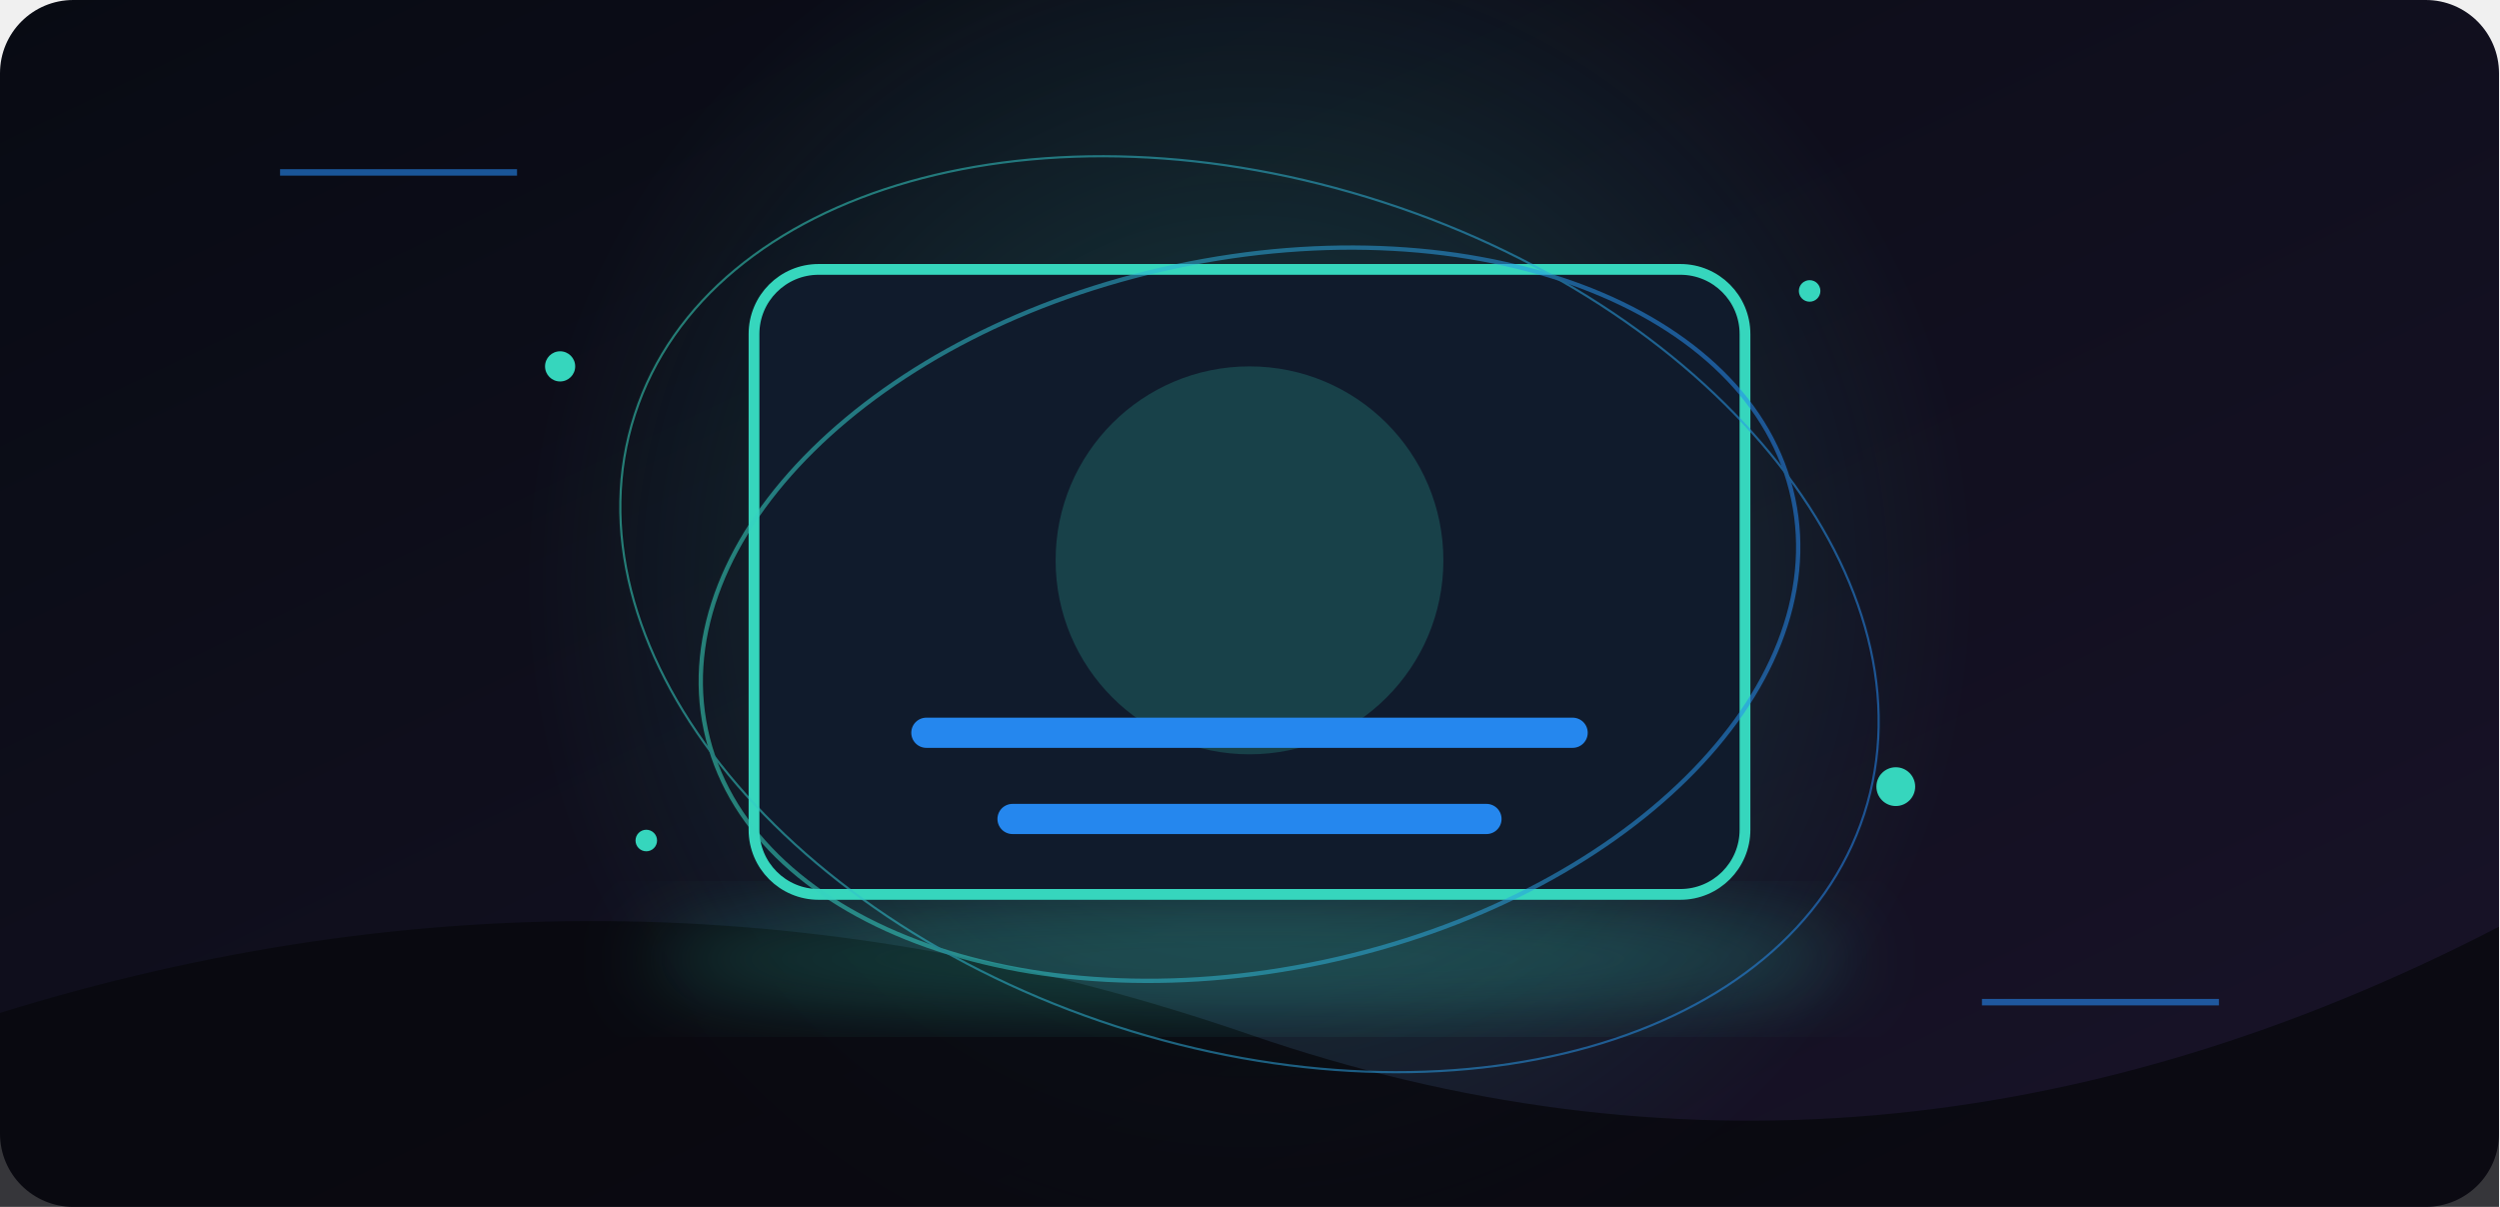
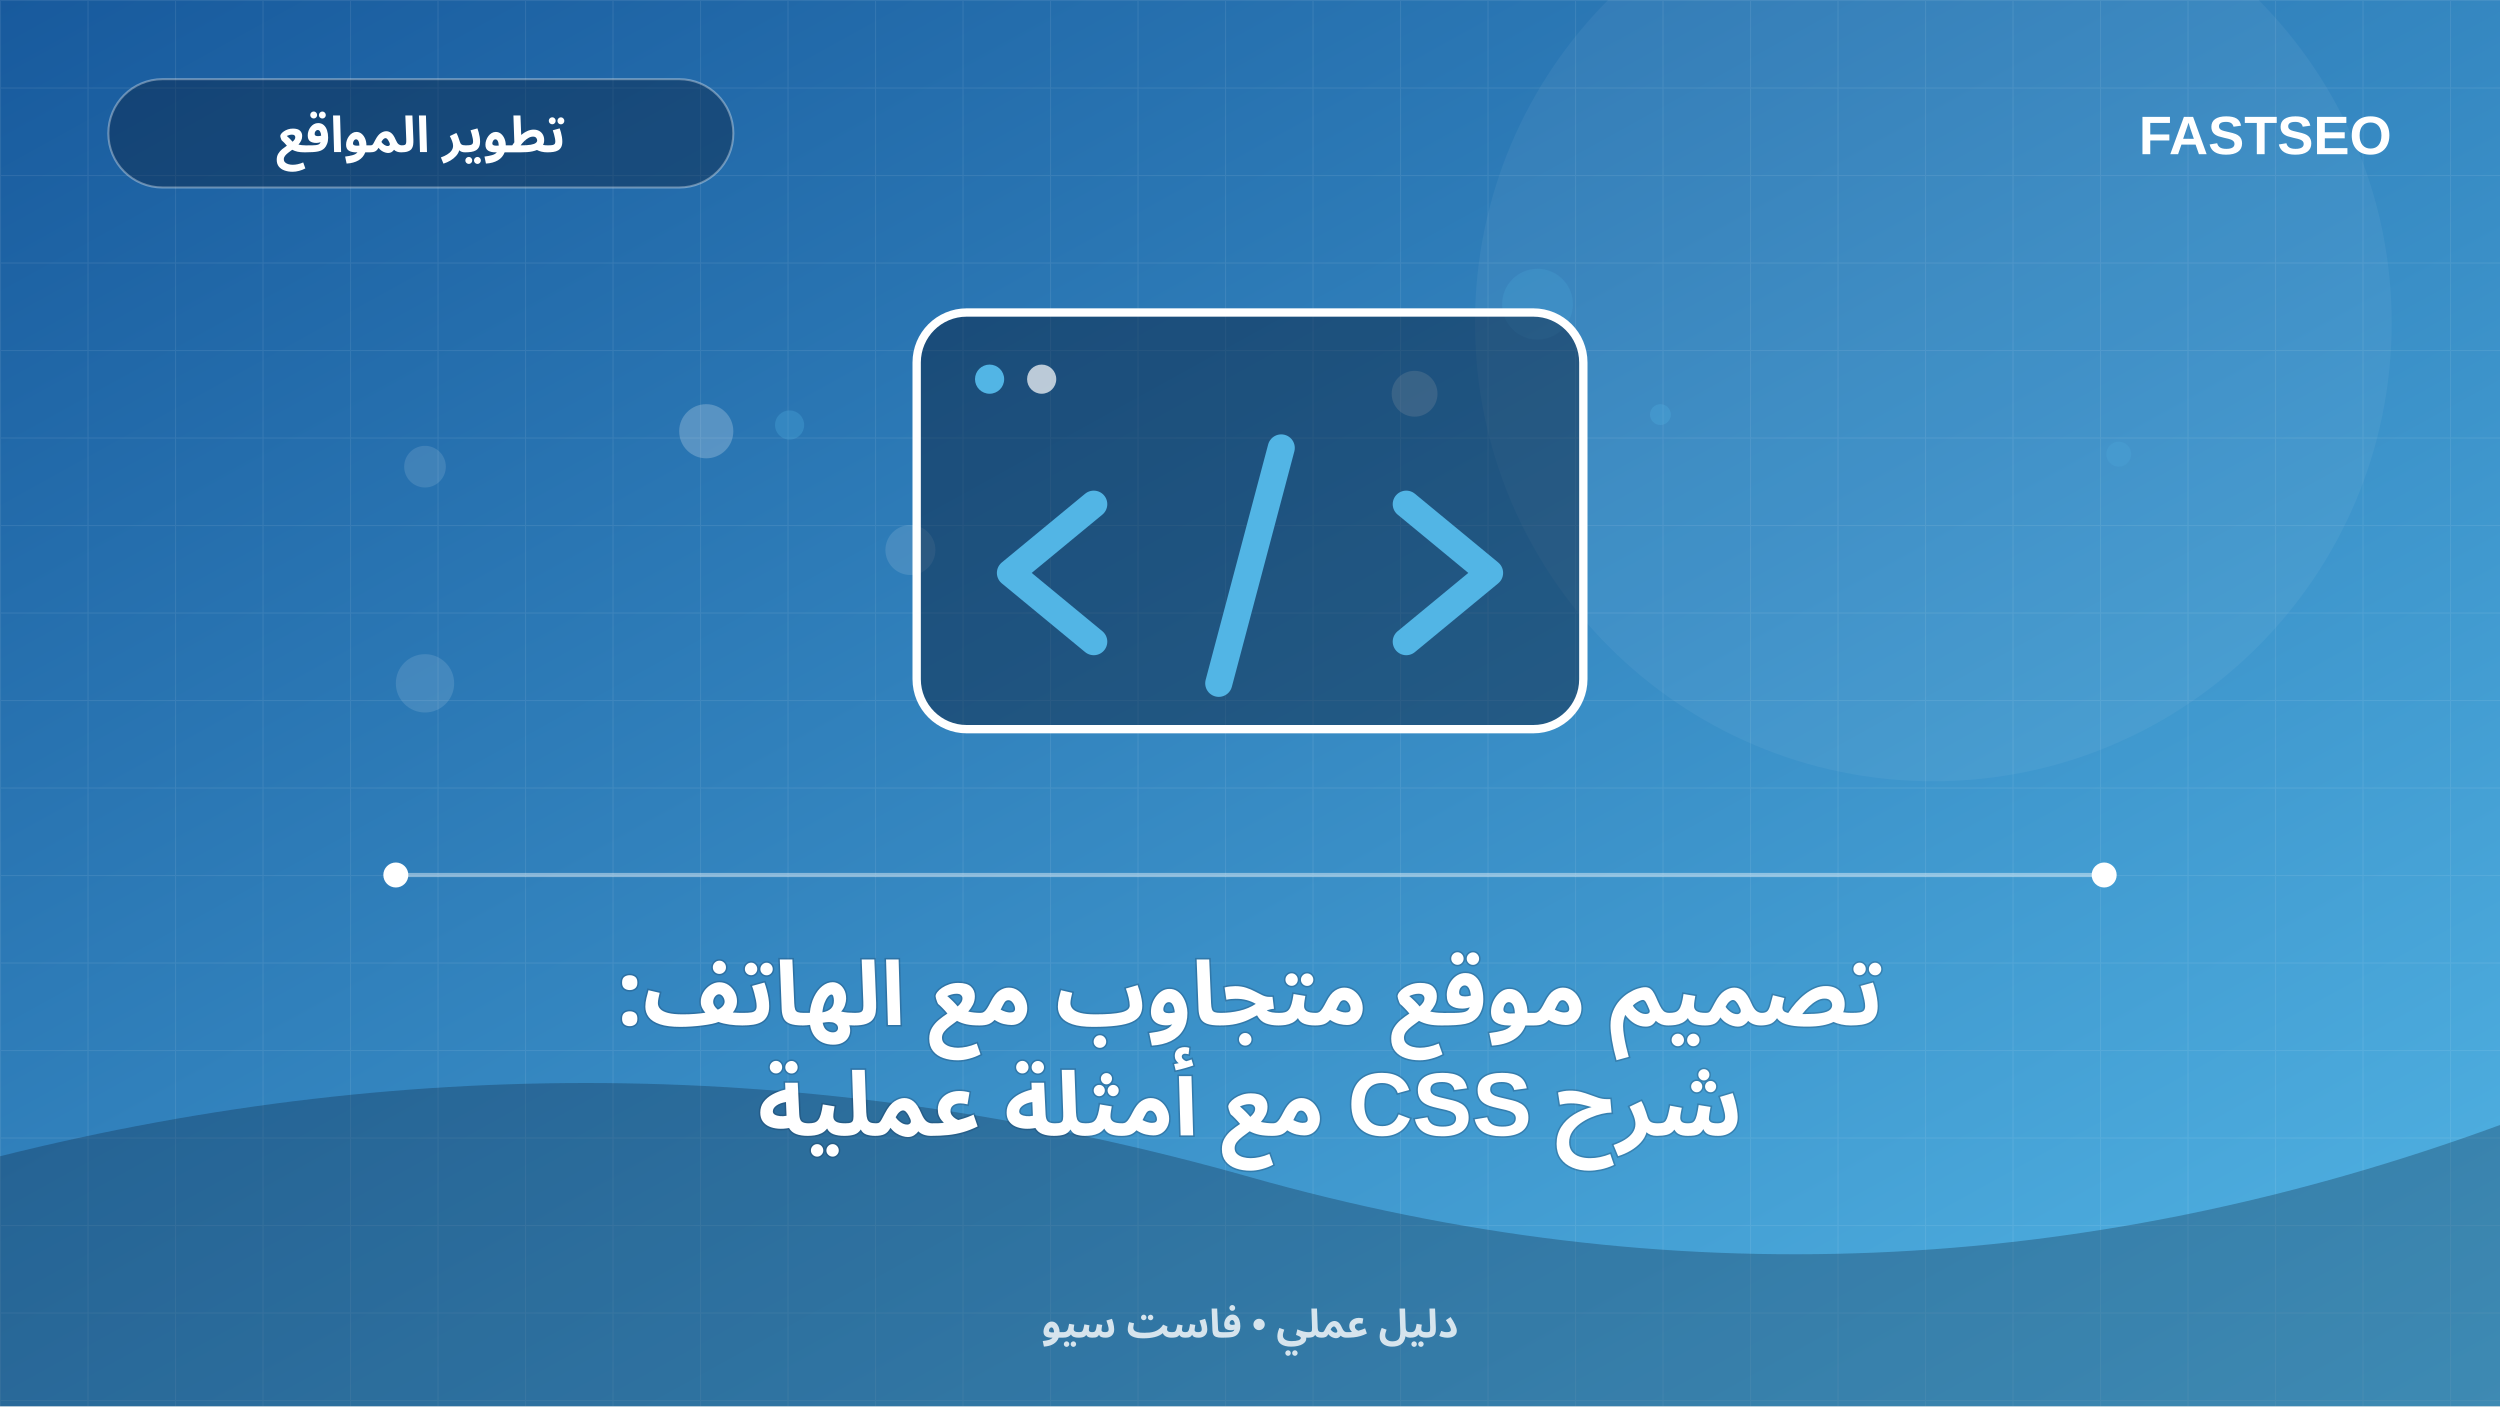
- <svg xmlns="http://www.w3.org/2000/svg" viewBox="0 0 1160 560" role="img" aria-label="تصميم موقع متجاوب مع الهاتف: شرح CSS مع أمثلة عملية">
+ <svg xmlns="http://www.w3.org/2000/svg" width="1200" height="675" viewBox="0 0 1200 675" role="img" aria-labelledby="t dsc">
  <defs>
-     <linearGradient id="bg" x2="1" y2="1">
-       <stop stop-color="#080b13" />
-       <stop offset="1" stop-color="#191329" />
+     <linearGradient id="bg" x1="0" y1="0" x2="1" y2="1">
+       <stop stop-color="#185A9D" />
+       <stop offset="1" stop-color="#52B5E5" />
    </linearGradient>
-     <linearGradient id="glow">
-       <stop stop-color="#36d6bd" />
-       <stop offset="1" stop-color="#2587ee" />
-     </linearGradient>
-     <radialGradient id="light">
-       <stop stop-color="#36d6bd" stop-opacity=".24" />
-       <stop offset="1" stop-color="#36d6bd" stop-opacity="0" />
-     </radialGradient>
-     <filter id="shadow">
-       <feGaussianBlur stdDeviation="18" />
-     </filter>
+     <pattern id="g" width="42" height="42" patternUnits="userSpaceOnUse">
+       <path d="M42 0H0V42" fill="none" stroke="#fff" stroke-opacity=".08" />
+     </pattern>
+     <style>.headline{fill:#fff;font-family:'Noto Sans Arabic',Tahoma,Arial,sans-serif;font-size:43px;font-weight:900;paint-order:stroke;stroke:#10213B;stroke-opacity:.22;stroke-width:1.5px}</style>
  </defs>
-   <rect width="1160" height="560" rx="34" fill="url(#bg)" />
-   <circle cx="580" cy="270" r="340" fill="url(#light)" />
-   <path d="M0 470 Q290 380 580 480T1160 430V560H0Z" fill="#07080d" opacity=".8" />
-   <ellipse cx="580" cy="445" rx="280" ry="30" fill="#36d6bd" opacity=".22" filter="url(#shadow)" />
-   <rect x="350" y="125" width="460" height="290" rx="30" fill="#101b2c" stroke="#36d6bd" stroke-width="5" />
-   <circle cx="580" cy="260" r="90" fill="#36d6bd" opacity=".2" />
-   <path d="M430 340h300M470 380h220" stroke="#2587ee" stroke-width="14" stroke-linecap="round" />
-   <g fill="none" stroke="url(#glow)" opacity=".55">
-     <ellipse cx="580" cy="285" rx="258" ry="165" stroke-width="2" transform="rotate(-12 580 285)" />
-     <ellipse cx="580" cy="285" rx="300" ry="201" stroke-width="1" transform="rotate(18 580 285)" />
+   <rect width="1200" height="675" fill="url(#bg)" />
+   <rect width="1200" height="675" fill="url(#g)" />
+   <circle cx="928" cy="155" r="220" fill="#fff" opacity=".05" />
+   <circle cx="204" cy="224" r="10" fill="#fff" opacity="0.12" />
+   <circle cx="738" cy="146" r="17" fill="#52B5E5" opacity="0.17" />
+   <circle cx="679" cy="189" r="11" fill="#fff" opacity="0.22" />
+   <circle cx="797" cy="199" r="5" fill="#52B5E5" opacity="0.27" />
+   <circle cx="437" cy="264" r="12" fill="#fff" opacity="0.12" />
+   <circle cx="1017" cy="218" r="6" fill="#52B5E5" opacity="0.17" />
+   <circle cx="339" cy="207" r="13" fill="#fff" opacity="0.22" />
+   <circle cx="379" cy="204" r="7" fill="#52B5E5" opacity="0.27" />
+   <circle cx="204" cy="328" r="14" fill="#fff" opacity="0.12" />
+   <path d="M0 555Q300 480 600 565T1200 540V675H0Z" fill="#07152B" opacity=".27" />
+   <g font-family="'Noto Sans Arabic',Tahoma,Arial,sans-serif">
+     <rect x="52" y="38" width="300" height="52" rx="26" fill="#07152B" fill-opacity=".36" stroke="#fff" stroke-opacity=".35" />
+     <text x="202" y="73" text-anchor="middle" fill="#fff" font-size="24" font-weight="800" direction="rtl">تطوير المواقع</text>
+     <text x="1148" y="74" text-anchor="end" fill="#fff" font-size="26" font-weight="900">FASTSEO</text>
+     <g transform="translate(600 250)">
+       <rect x="-160" y="-100" width="320" height="200" rx="24" fill="#07152B" fill-opacity=".42" stroke="#fff" stroke-width="4" />
+       <circle cx="-125" cy="-68" r="7" fill="#52B5E5" />
+       <circle cx="-100" cy="-68" r="7" fill="#fff" opacity=".7" />
+       <path d="M-75 -8L-115 25 -75 58M75 -8L115 25 75 58M15 -35L-15 78" fill="none" stroke="#52B5E5" stroke-width="13" stroke-linecap="round" stroke-linejoin="round" />
+     </g>
+     <path d="M190 420H1010" stroke="#fff" stroke-opacity=".42" stroke-width="2" />
+     <circle cx="190" cy="420" r="6" fill="#fff" />
+     <circle cx="1010" cy="420" r="6" fill="#fff" />
+     <text class="headline" x="600" y="492" text-anchor="middle" direction="rtl" unicode-bidi="plaintext">تصميم موقع متجاوب مع الهاتف:</text>
+     <text class="headline" x="600" y="545" text-anchor="middle" direction="rtl" unicode-bidi="plaintext">شرح CSS مع أمثلة عملية</text>
+     <text x="600" y="642" text-anchor="middle" fill="#fff" opacity=".8" font-size="19" font-weight="700" direction="rtl">دليل عملي • فاست سيو</text>
  </g>
-   <g fill="#36d6bd">
-     <circle cx="260" cy="170" r="7" />
-     <circle cx="880" cy="365" r="9" />
-     <circle cx="840" cy="135" r="5" />
-     <circle cx="300" cy="390" r="5" />
-   </g>
-   <path d="M130 80h110M920 465h110" stroke="#2587ee" stroke-width="3" opacity=".6" />
</svg>
